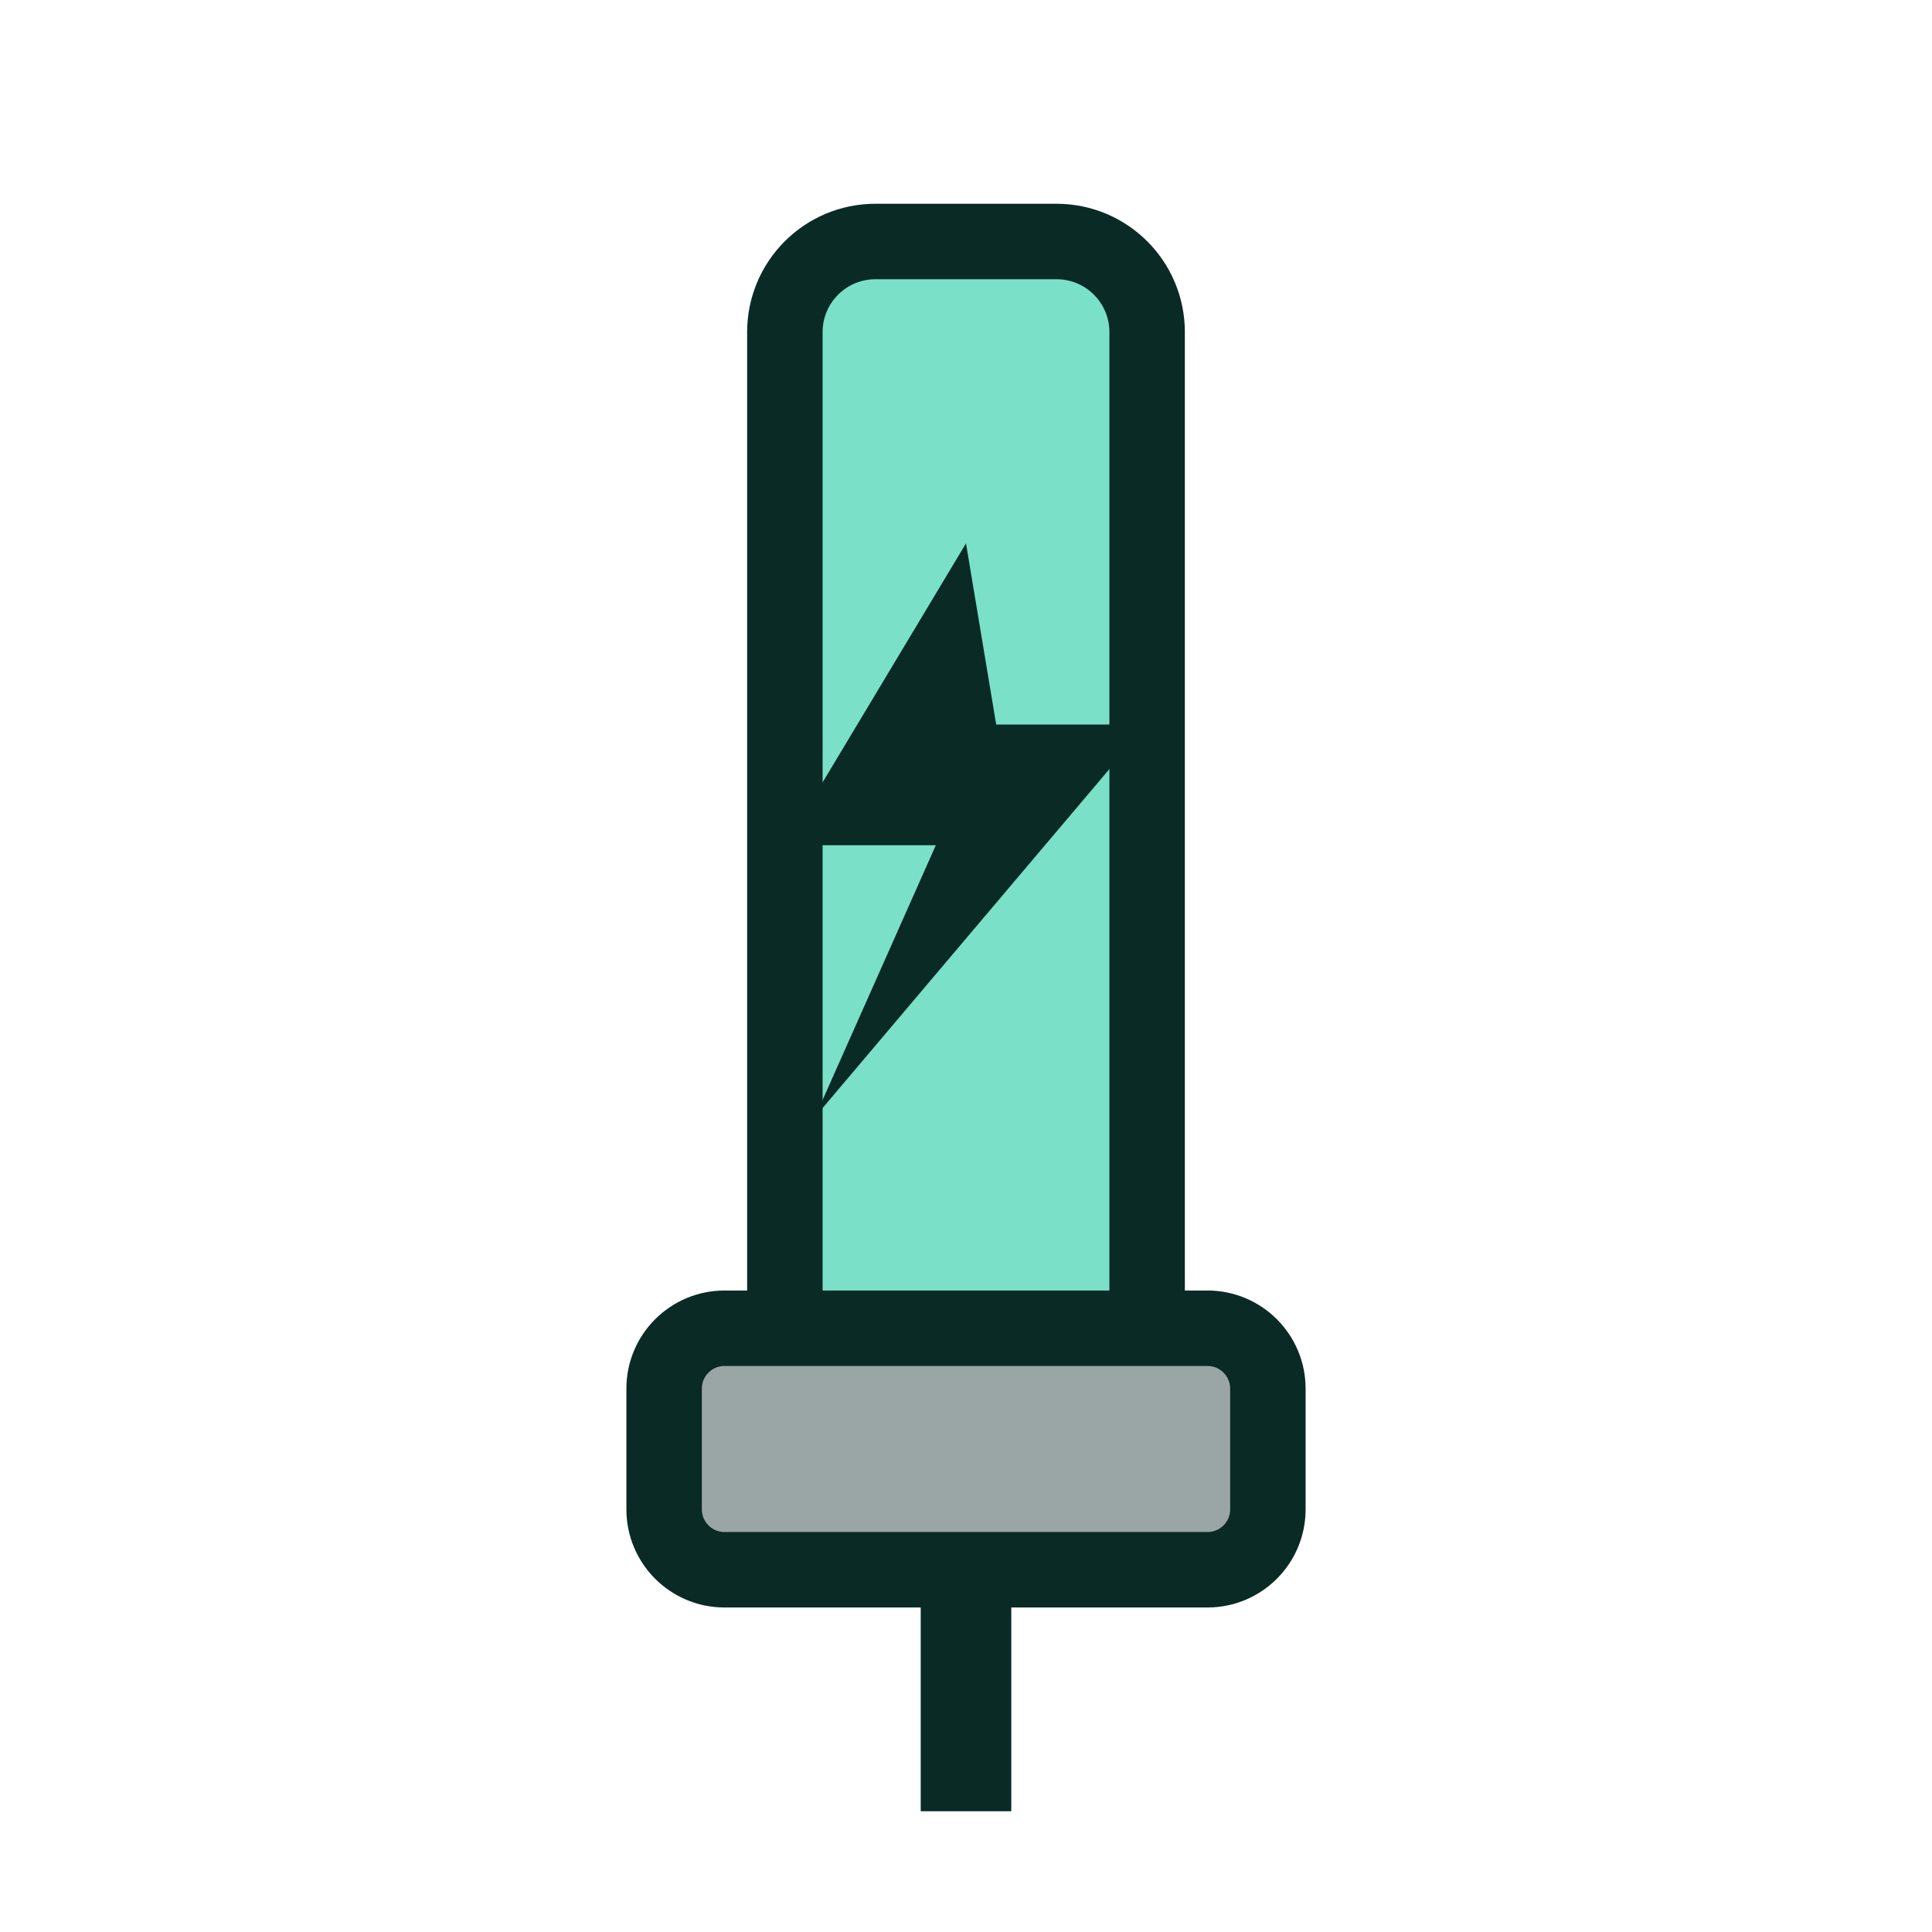
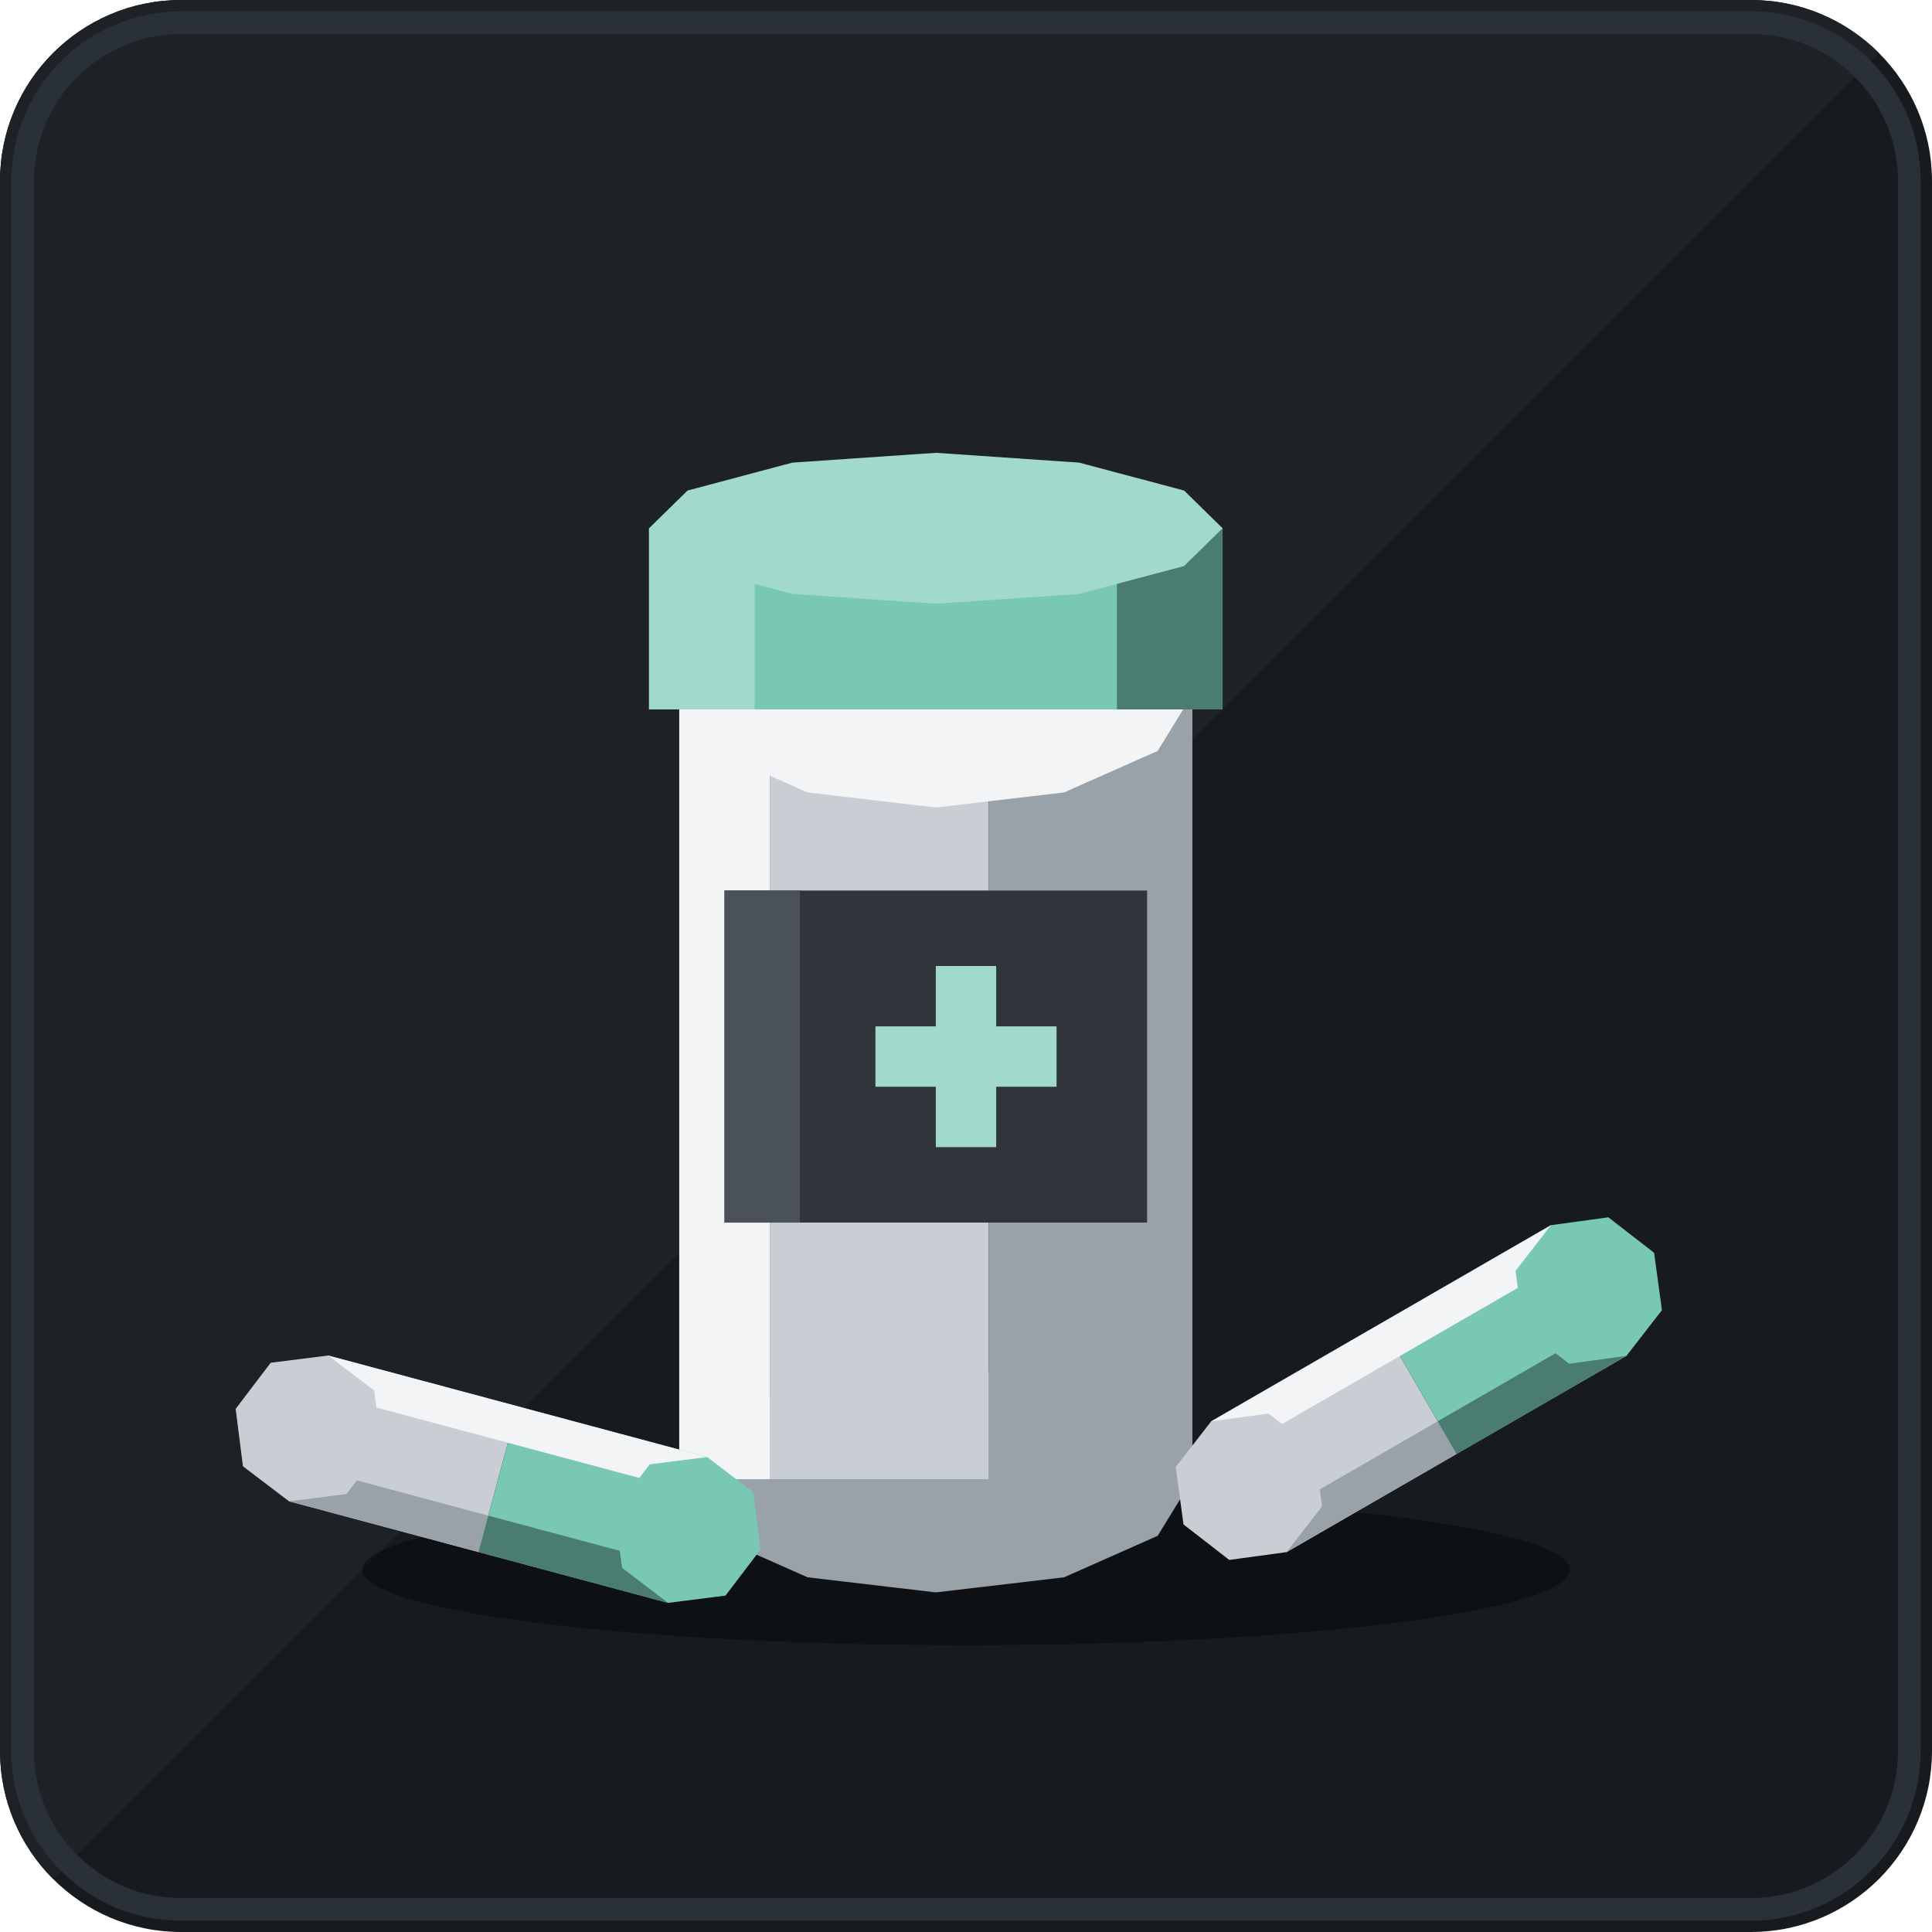
- <svg xmlns="http://www.w3.org/2000/svg" viewBox="0 0 64 64">
-   <g stroke="#0a2a26" stroke-width="2.5" stroke-linejoin="round">
-     <rect x="26" y="8" width="12" height="40" rx="3" fill="#7be0c8" />
-     <rect x="22" y="44" width="20" height="8" rx="2" fill="#9aa6a6" />
-     <line x1="32" y1="52" x2="32" y2="60" stroke-width="3" />
+ <svg xmlns="http://www.w3.org/2000/svg" viewBox="0 0 256 256">
+   <clipPath id="plateClip">
+     <rect x="0" y="0" width="256" height="256" rx="24" />
+   </clipPath>
+   <g clip-path="url(#plateClip)">
+     <rect x="0" y="0" width="256" height="256" fill="#171a1e" />
+     <polygon points="0,0 256,0 0,256" fill="#1e2227" />
  </g>
-   <path d="M32 18 l-6 10 h5 l-4 9 11-13 h-5 z" fill="#0a2a26" />
+   <rect x="3" y="3" width="250" height="250" rx="21" fill="none" stroke="#2a3038" stroke-width="3" />
+   <ellipse cx="128" cy="208" rx="80" ry="10" fill="#07090b" opacity="0.55" />
+   <polygon points="158,196 153.4,203.5 141,209 124,211 107,209 94.6,203.5 90,196 94.6,188.5 107,183 124,181 141,183 153.4,188.5" fill="#99a1a9" />
+   <rect x="90" y="92" width="12" height="104" fill="#f2f4f6" />
+   <rect x="102" y="92" width="29" height="104" fill="#c9ced4" />
+   <rect x="131" y="92" width="27" height="104" fill="#99a1a9" />
+   <polygon points="158,92 153.4,99.5 141,105 124,107 107,105 94.6,99.5 90,92 94.6,84.5 107,79 124,77 141,79 153.4,84.5" fill="#f2f4f6" />
+   <rect x="96" y="118" width="56" height="44" fill="#30353b" />
+   <rect x="96" y="118" width="10" height="44" fill="#4b5159" />
+   <polygon points="124,128 132,128 132,136 140,136 140,144 132,144 132,152 124,152 124,144 116,144 116,136 124,136" fill="#a1d9cb" />
+   <rect x="86" y="70" width="76" height="24" fill="#78c8b4" />
+   <rect x="86" y="70" width="14" height="24" fill="#a1d9cb" />
+   <rect x="148" y="70" width="14" height="24" fill="#4a7c70" />
+   <polygon points="162,70 156.9,75 143,78.7 124,80 105,78.7 91.1,75 86,70 91.1,65 105,61.3 124,60 143,61.3 156.9,65" fill="#a1d9cb" />
+   <g transform="translate(188 184) rotate(-30)">
+     <rect x="-26" y="-10" width="26" height="20" fill="#c9ced4" />
+     <rect x="0" y="-10" width="26" height="20" fill="#78c8b4" />
+     <rect x="-26" y="-10" width="52" height="5" fill="#f2f4f6" />
+     <rect x="-26" y="5" width="26" height="5" fill="#99a1a9" />
+     <rect x="0" y="5" width="26" height="5" fill="#4a7c70" />
+     <polygon points="-16,0 -18.9,7.1 -26,10 -33.1,7.1 -36,0 -33.1,-7.1 -26,-10 -18.9,-7.1" fill="#c9ced4" />
+     <polygon points="36,0 33.1,7.1 26,10 18.9,7.1 16,0 18.9,-7.1 26,-10 33.1,-7.1" fill="#78c8b4" />
+   </g>
+   <g transform="translate(66 196) rotate(15)">
+     <rect x="-26" y="-10" width="26" height="20" fill="#c9ced4" />
+     <rect x="0" y="-10" width="26" height="20" fill="#78c8b4" />
+     <rect x="-26" y="-10" width="52" height="5" fill="#f2f4f6" />
+     <rect x="-26" y="5" width="26" height="5" fill="#99a1a9" />
+     <rect x="0" y="5" width="26" height="5" fill="#4a7c70" />
+     <polygon points="-16,0 -18.9,7.1 -26,10 -33.1,7.1 -36,0 -33.1,-7.1 -26,-10 -18.9,-7.1" fill="#c9ced4" />
+     <polygon points="36,0 33.1,7.1 26,10 18.9,7.1 16,0 18.9,-7.1 26,-10 33.1,-7.1" fill="#78c8b4" />
+   </g>
</svg>
